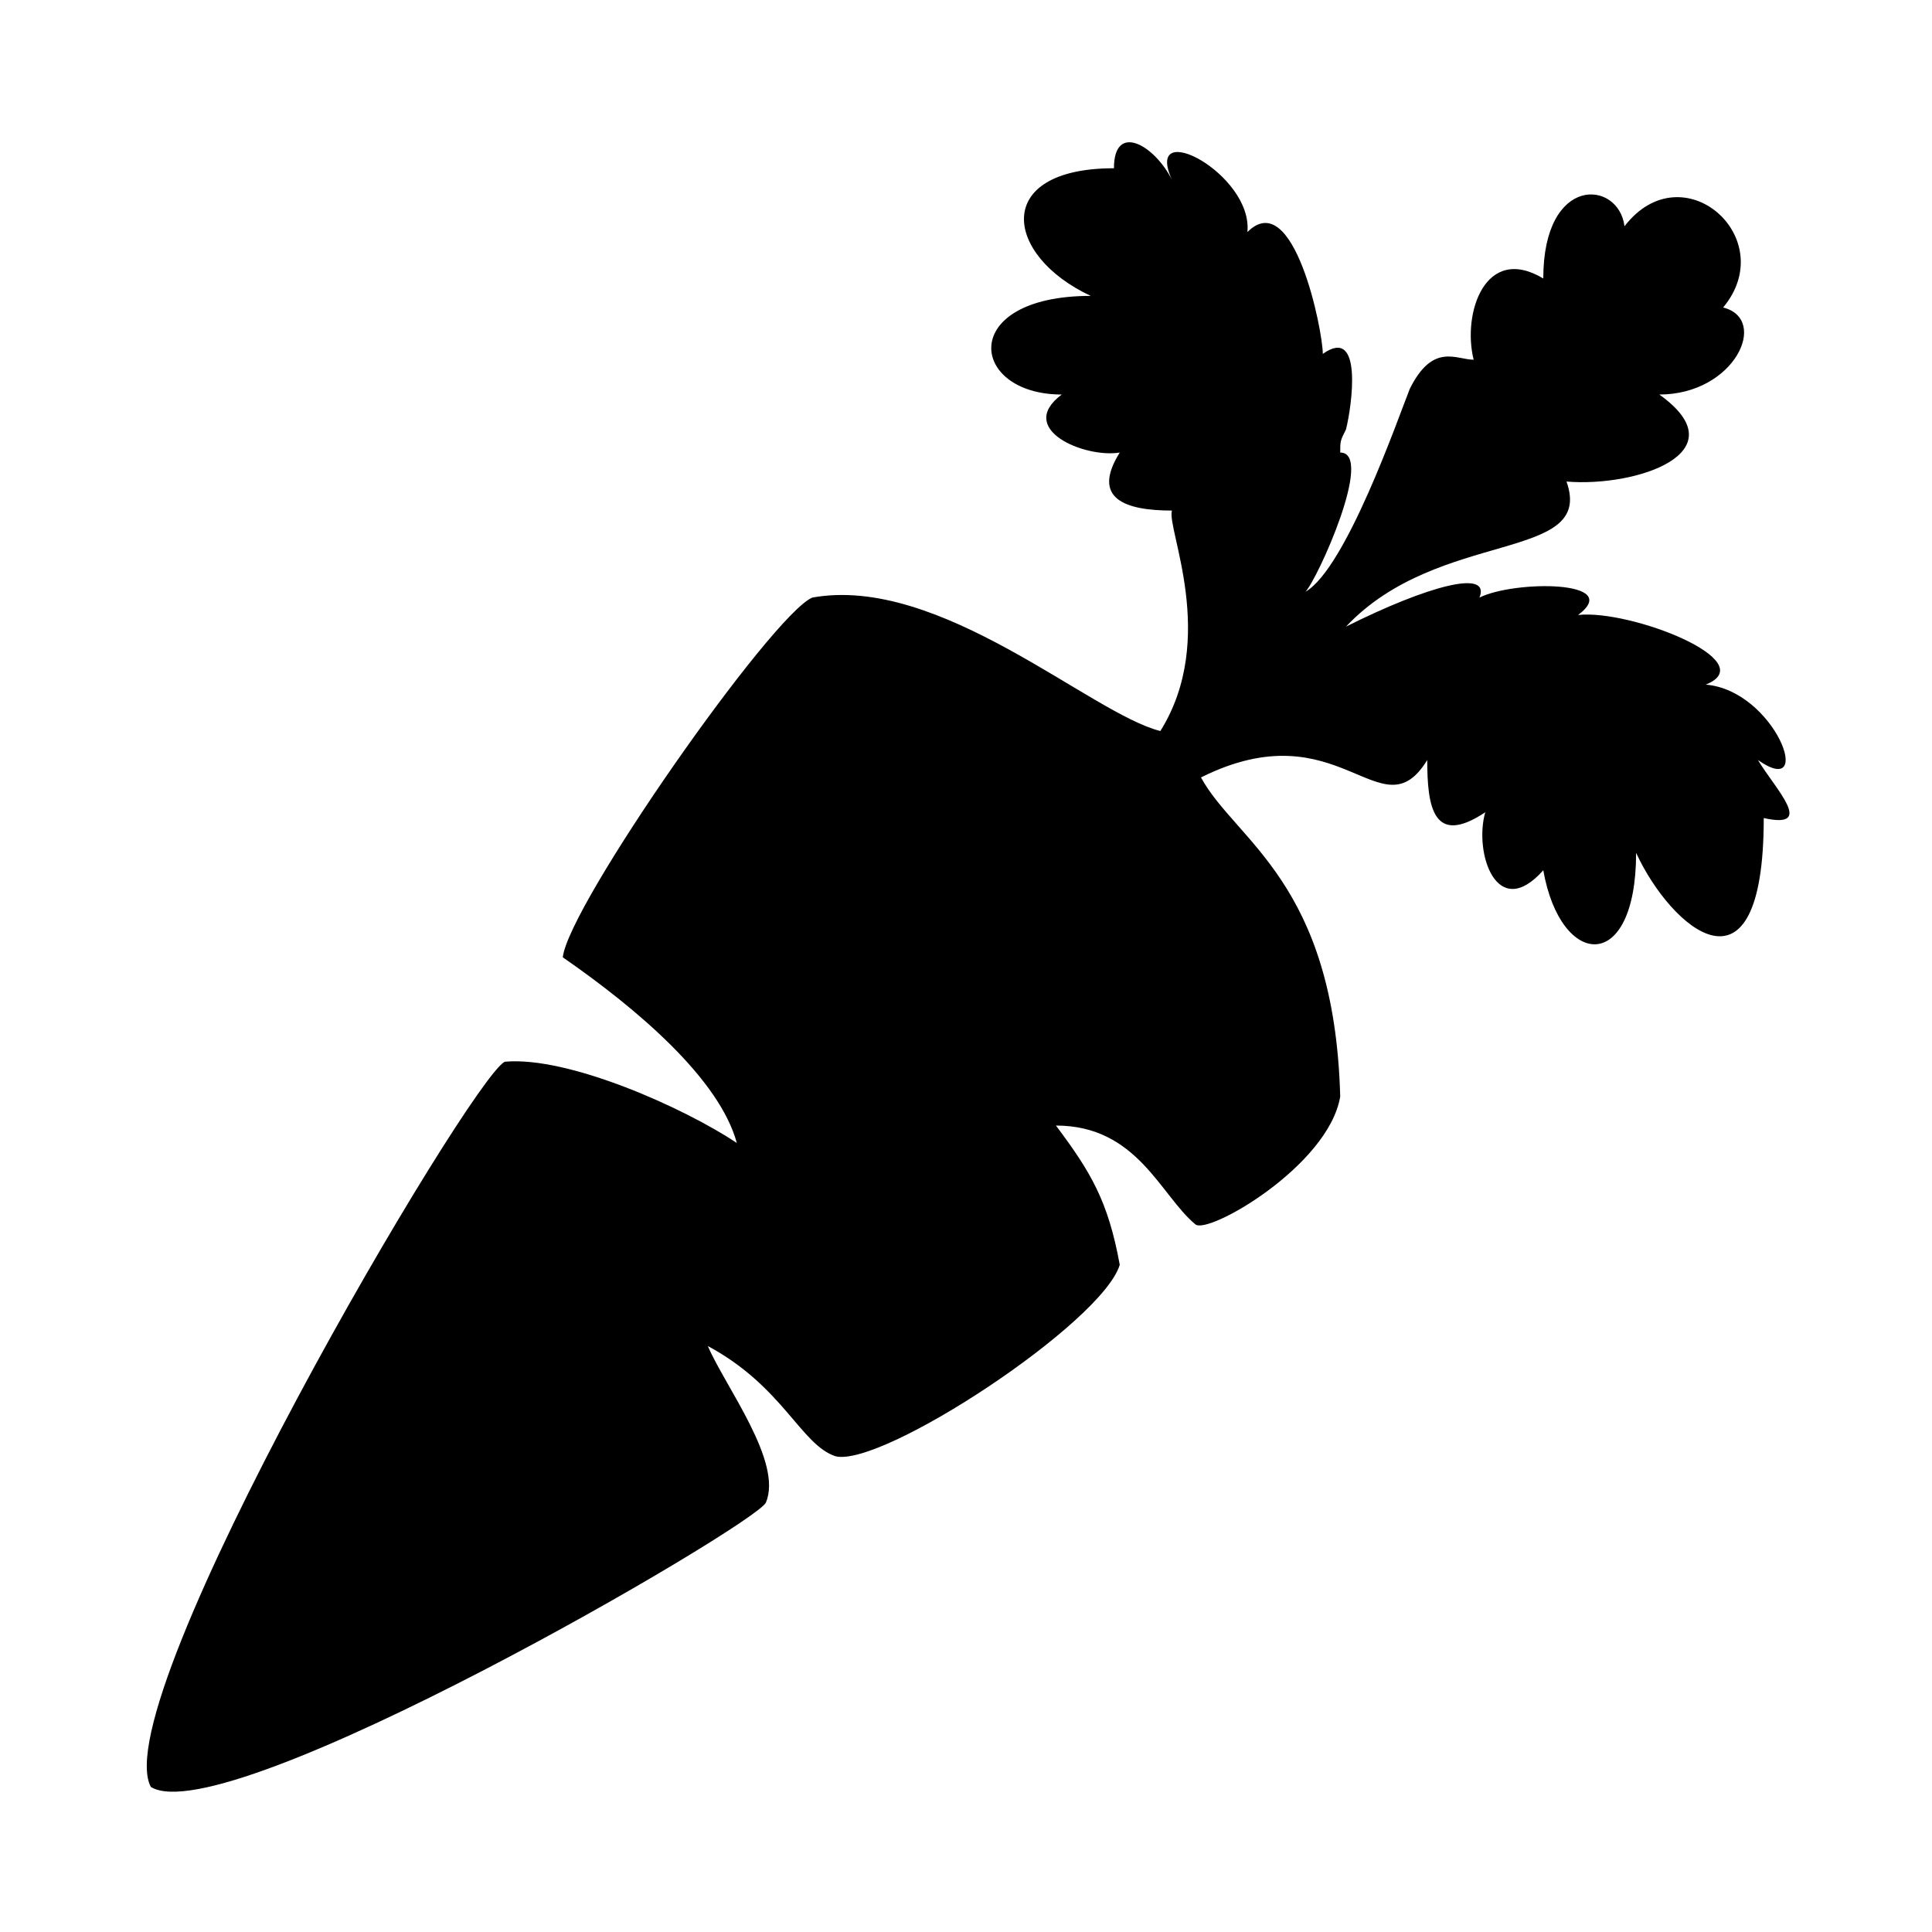
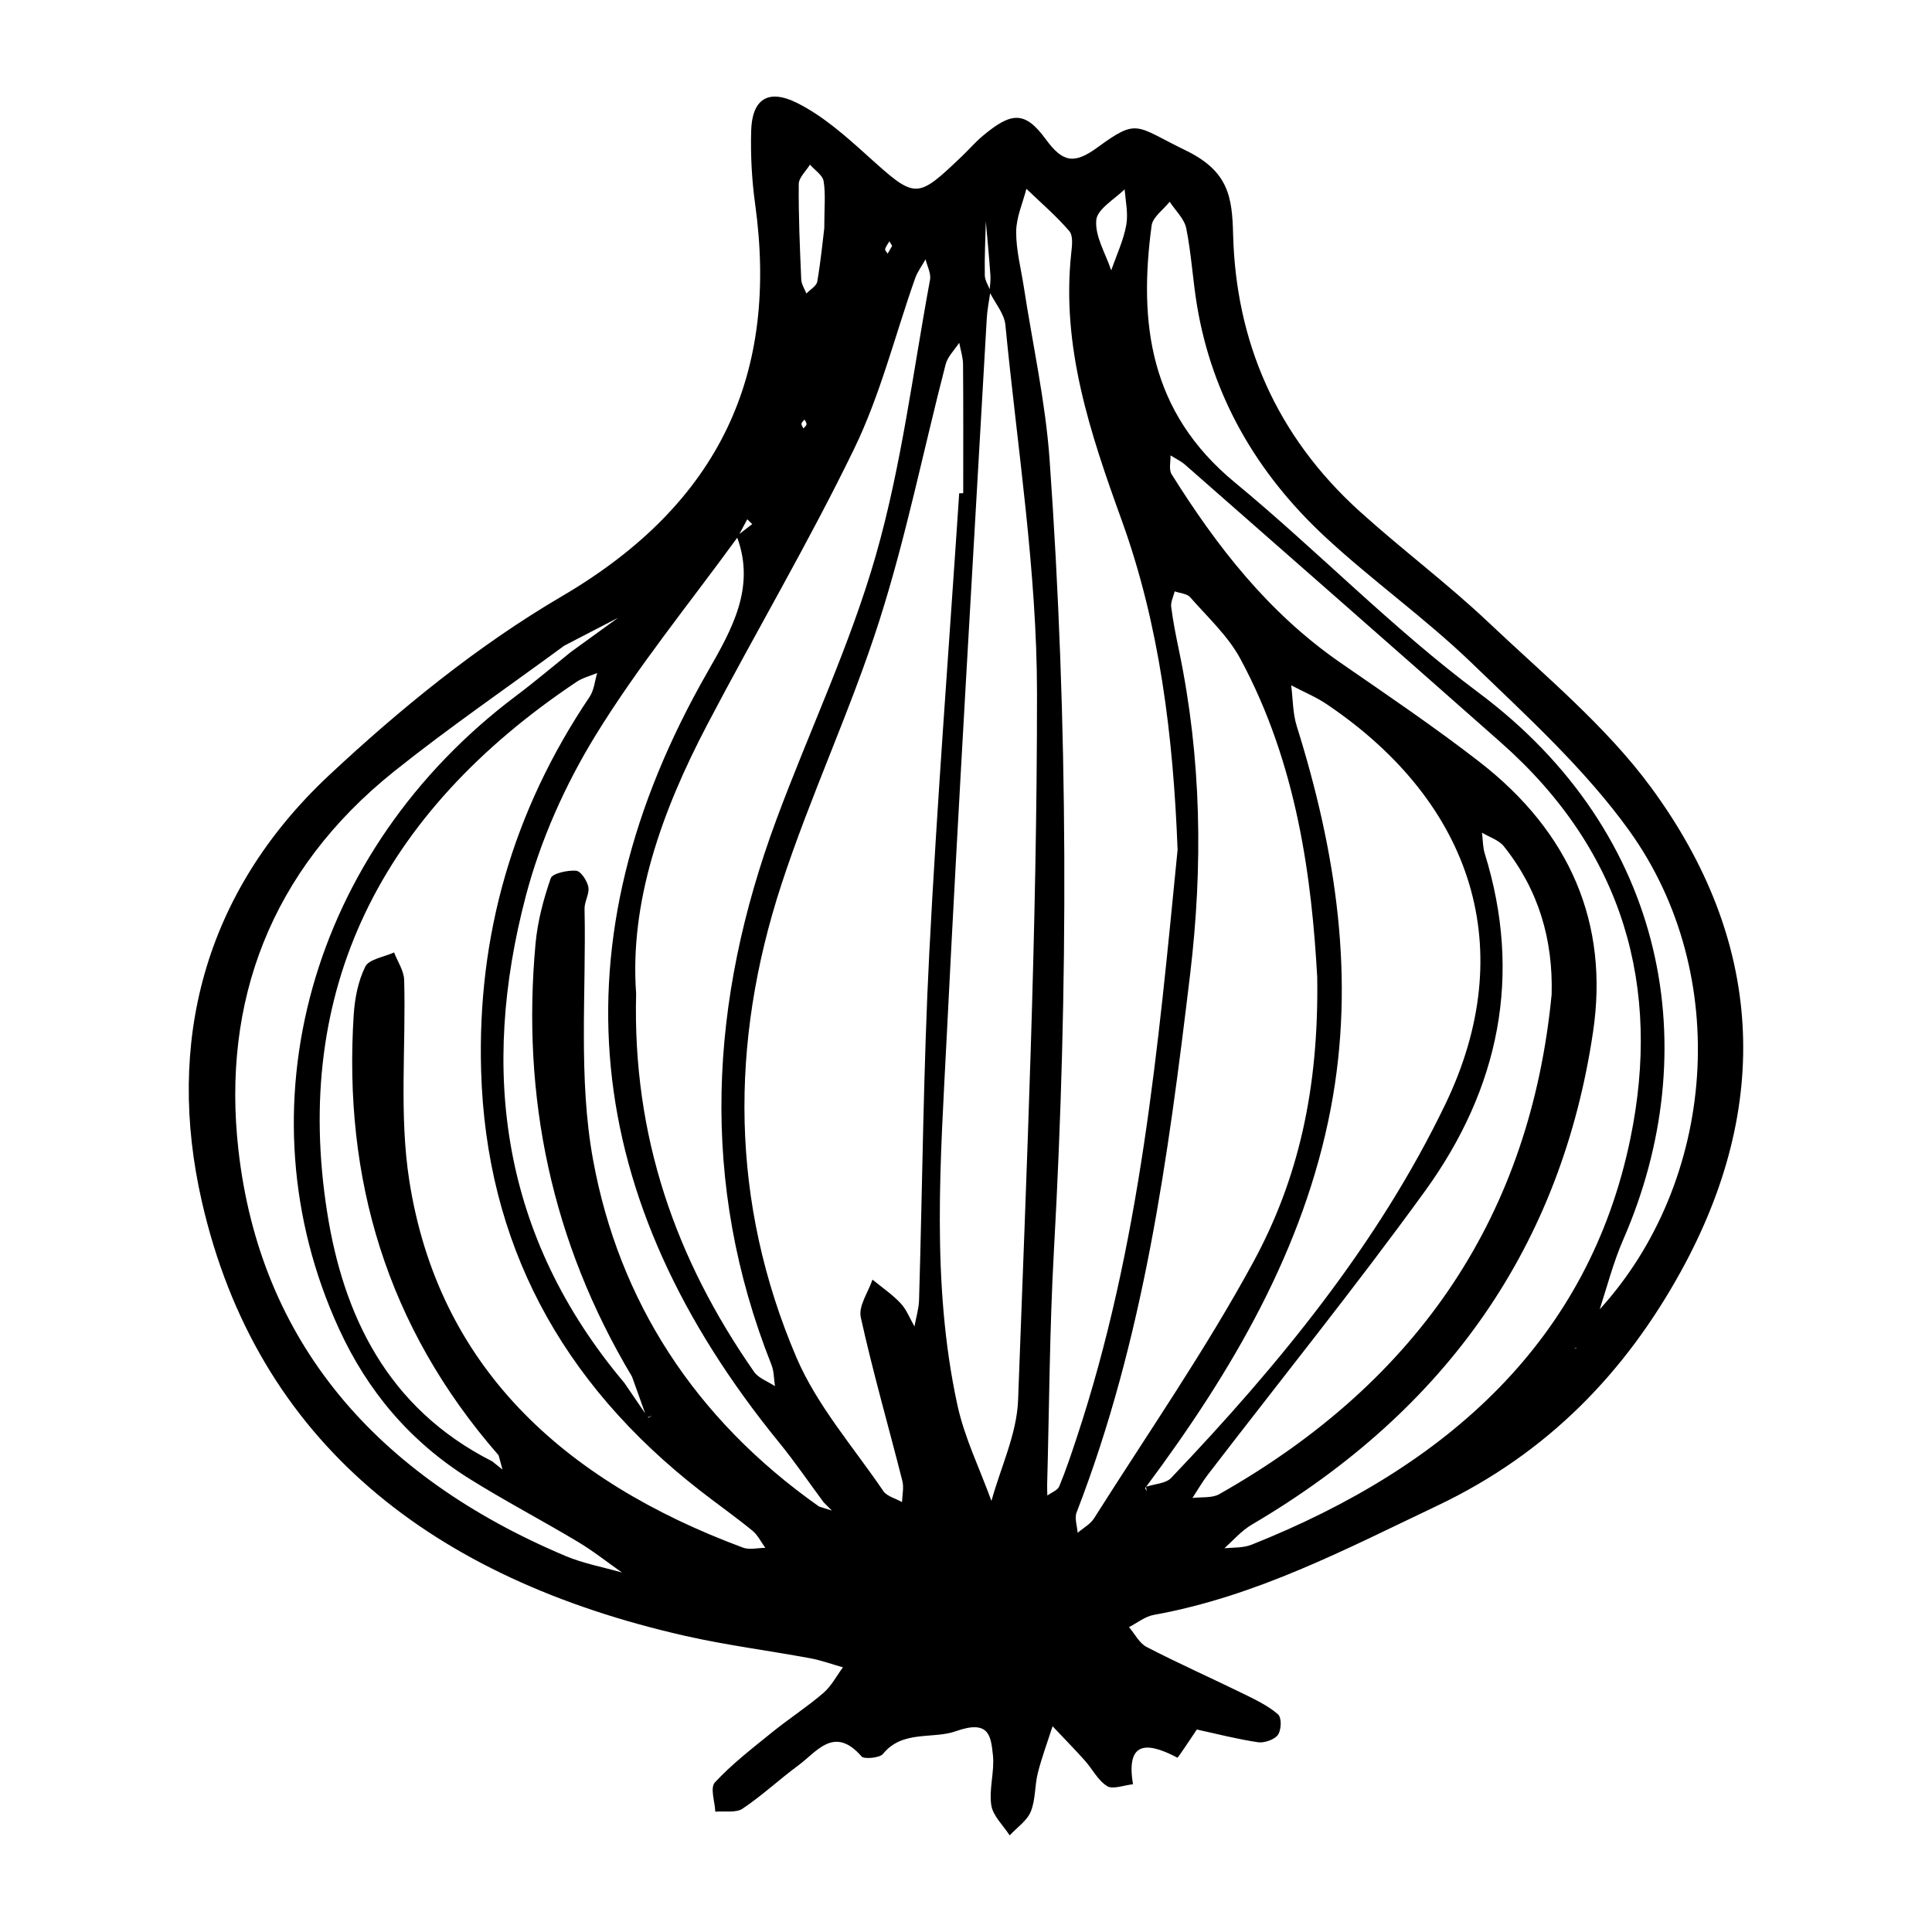
- <svg xmlns="http://www.w3.org/2000/svg" height="100px" width="100px" fill="#000000" xml:space="preserve" version="1.1" style="shape-rendering:geometricPrecision;text-rendering:geometricPrecision;image-rendering:optimizeQuality;" viewBox="0 0 333 333" x="0px" y="0px" fill-rule="evenodd" clip-rule="evenodd">
-   <defs>
-     <style type="text/css">
-    
-     .fil1 {fill:#000000}
-     .fil0 {fill:#000000}
-    
-   </style>
-   </defs>
+ <svg xmlns="http://www.w3.org/2000/svg" height="100px" width="100px" fill="#000000" version="1.1" x="0px" y="0px" viewBox="0 0 100 100" enable-background="new 0 0 100 100" xml:space="preserve">
  <g>
-     <path class="fil0" d="M184 171c-2,1 -1,0 -2,1 -1,0 -1,0 -1,0 0,1 0,1 0,1l-1 1c-3,0 -4,1 -7,1l-15 5c-1,1 -1,1 -3,1 0,-4 0,-8 -1,-11 -1,0 -2,0 -3,2l-2 2c0,0 0,1 -1,1l-5 5c-1,0 -1,0 -1,0 0,0 0,0 0,0l-2 2c0,0 0,0 0,0l-4 3c0,0 -1,0 -1,1 0,0 0,0 0,0l-1 1c0,0 0,0 0,0l-1 3c3,0 6,0 8,-2 1,-1 1,-2 3,-2 1,-1 1,-1 2,-1 2,-1 5,-2 7,-3 2,0 3,0 4,0l19 -5c1,-1 2,0 3,-1 2,0 0,-1 3,-1 1,-2 0,-2 3,-2 0,-3 0,-2 1,-4l3 -6c1,-2 0,-3 2,-5 1,-1 0,0 0,-1l2 -2c0,0 0,-1 0,-1l8 -10c-2,-1 -2,-1 -4,1 0,0 0,0 0,0l-1 2c-1,1 -2,3 -3,5l-6 11c0,0 0,0 0,0l-3 6c0,1 0,1 0,2z" />
-     <path class="fil1" d="M188 51c-23,0 -21,17 -5,17 -8,6 4,11 10,10 -5,8 1,10 9,10 -1,3 8,22 -2,38 -12,-3 -38,-27 -60,-23 -7,3 -42,53 -43,62 13,9 27,21 30,32 -9,-6 -29,-15 -40,-14 -6,3 -69,110 -61,125 13,8 104,-45 106,-49 3,-7 -7,-20 -10,-27 13,7 16,17 22,19 8,2 46,-23 49,-33 -2,-11 -5,-16 -11,-24 14,0 18,12 24,17 2,2 23,-10 25,-22 -1,-37 -18,-44 -24,-55 24,-12 31,10 39,-3 0,8 1,15 10,9 -2,7 2,19 10,10 3,17 16,18 16,-3 6,13 22,27 22,-6 9,2 2,-5 -1,-10 10,7 3,-12 -9,-13 10,-4 -13,-13 -22,-12 8,-6 -11,-6 -17,-3 2,-5 -9,-2 -23,5 16,-17 43,-11 38,-25 12,1 30,-5 16,-15 13,0 19,-13 11,-15 10,-12 -7,-27 -17,-14 -1,-8 -14,-9 -14,9 -10,-6 -14,6 -12,14 -3,0 -7,-3 -11,5 -2,5 -11,31 -18,35 2,-2 12,-24 6,-24 0,-2 0,-2 1,-4 1,-4 3,-18 -4,-13 0,-4 -5,-29 -13,-21 1,-10 -18,-20 -13,-9 -3,-6 -10,-10 -10,-2 -21,0 -19,15 -4,22z" />
+     <g>
+       <path fill="none" d="M38.935,27.127c-0.086-0.083-0.172-0.165-0.258-0.248c-0.135,0.252-0.269,0.504-0.404,0.757    C38.493,27.466,38.714,27.296,38.935,27.127z" />
+       <path fill="none" d="M32.926,51.432c-0.191,7.378,2.035,13.736,6.108,19.579c0.227,0.325,0.713,0.495,1.078,0.737    c-0.057-0.37-0.046-0.764-0.182-1.107c-3.746-9.429-3.222-18.831,0.248-28.195c1.697-4.58,3.825-9.046,5.158-13.711    c1.33-4.654,1.92-9.491,2.802-14.252c0.061-0.332-0.148-0.706-0.231-1.061c-0.183,0.329-0.419,0.643-0.542,0.991    c-1.038,2.934-1.785,5.987-3.14,8.787c-2.352,4.858-5.121,9.54-7.631,14.334C34.241,42.025,32.581,46.696,32.926,51.432z" />
+       <path fill="none" d="M24.334,76.562c-3.116-1.942-5.314-4.569-6.791-7.792c-5.213-11.373-1.492-24.745,9.177-32.759    c0.966-0.726,1.884-1.506,2.824-2.261c0.812-0.588,1.624-1.177,2.436-1.765c-0.014,0.006-0.027,0.012-0.041,0.018    c-0.91,0.471-1.82,0.943-2.729,1.414c-2.938,2.16-5.959,4.23-8.797,6.499c-6.451,5.157-8.925,11.977-8.074,19.576    c1.116,9.968,7.146,16.918,16.942,21.048c0.921,0.388,1.941,0.573,2.916,0.852c-0.761-0.534-1.491-1.114-2.29-1.593    C28.064,78.698,26.152,77.696,24.334,76.562z" />
+       <path fill="none" d="M36.283,77.191c-7.306-5.669-11.121-12.904-11.38-21.76c-0.204-6.981,1.624-13.434,5.615-19.362    c0.236-0.35,0.266-0.819,0.392-1.233c-0.358,0.15-0.755,0.249-1.067,0.458C19.694,42.08,15.12,51.257,16.938,62.764    C17.764,68,19.992,72.862,25.478,75.64c0.178,0.142,0.355,0.283,0.532,0.425c-0.067-0.246-0.134-0.492-0.201-0.738    c-5.812-6.656-8.041-14.335-7.501-22.787c0.054-0.853,0.224-1.749,0.603-2.512c0.186-0.375,0.973-0.494,1.488-0.729    c0.181,0.475,0.507,0.945,0.521,1.424c0.098,3.463-0.266,6.981,0.265,10.381c1.494,9.565,7.887,15.514,17.273,19.002    c0.333,0.124,0.767,0.013,1.154,0.012c-0.22-0.301-0.386-0.66-0.671-0.892C38.079,78.521,37.164,77.875,36.283,77.191z" />
+       <path fill="none" d="M42.63,77.758c-0.763-1.029-1.484-2.088-2.295-3.083c-10.263-12.584-11.75-25.873-3.704-39.909    c1.26-2.198,2.475-4.354,1.529-6.934c-2.474,3.401-5.163,6.689-7.343,10.246c-1.576,2.57-2.84,5.416-3.597,8.286    c-2.388,9.063-1.289,17.633,5.101,25.221c0.357,0.523,0.715,1.047,1.072,1.57c-0.227-0.633-0.453-1.266-0.68-1.899    c-4.178-6.991-5.722-14.493-4.993-22.419c0.105-1.142,0.408-2.285,0.786-3.378c0.087-0.252,0.872-0.424,1.314-0.39    c0.246,0.019,0.571,0.521,0.632,0.842c0.067,0.355-0.204,0.754-0.196,1.131c0.093,4.342-0.334,8.77,0.444,13.007    c1.335,7.272,5.247,13.388,11.696,17.932c0.221,0.07,0.441,0.139,0.662,0.209C42.915,78.045,42.773,77.902,42.63,77.758z" />
+       <path fill="none" d="M41.485,21.933c-0.009,0.076,0.065,0.161,0.103,0.243c0.056-0.071,0.148-0.138,0.157-0.214    c0.009-0.077-0.065-0.163-0.103-0.244C41.586,21.789,41.494,21.857,41.485,21.933z" />
+       <path fill="none" d="M33.53,73.356c0.006,0.01,0.013,0.019,0.019,0.029l0.199-0.106L33.53,73.356z" />
+       <path fill="none" d="M41.737,15.193c0.195-0.205,0.523-0.389,0.563-0.617c0.182-1.049,0.283-2.11,0.363-2.762    c0-1.089,0.076-1.776-0.034-2.438c-0.052-0.312-0.46-0.572-0.707-0.855c-0.203,0.336-0.577,0.67-0.58,1.008    c-0.015,1.647,0.059,3.295,0.129,4.942C41.482,14.714,41.645,14.953,41.737,15.193z" />
+       <path fill="none" d="M58.296,11.641c0.105-0.593-0.034-1.223-0.086-1.84c-0.543,0.526-1.417,1.027-1.467,1.59    c-0.074,0.842,0.485,1.733,0.774,2.603C57.787,13.211,58.154,12.443,58.296,11.641z" />
+       <path fill="none" d="M51.264,14.257c-0.065-0.936-0.157-1.87-0.238-2.804c-0.023,0.933-0.07,1.865-0.053,2.797    c0.004,0.24,0.148,0.478,0.254,0.716C51.249,14.729,51.28,14.492,51.264,14.257z" />
+       <path fill="none" d="M46.178,12.727c-0.047-0.079-0.094-0.157-0.141-0.236c-0.078,0.133-0.18,0.259-0.221,0.4    c-0.019,0.063,0.083,0.157,0.13,0.238C46.023,12.995,46.1,12.861,46.178,12.727z" />
+       <path fill="none" d="M80.311,51.474c0.078-2.828-0.664-5.407-2.477-7.674c-0.254-0.317-0.745-0.47-1.126-0.7    c0.045,0.362,0.036,0.739,0.143,1.084c1.95,6.286,0.764,12.145-3.105,17.481c-3.607,4.976-7.483,9.783-11.234,14.67    c-0.293,0.381-0.529,0.799-0.792,1.2c0.464-0.058,1.013,0.013,1.38-0.194C73.561,71.425,79.219,62.75,80.311,51.474z" />
+       <path fill="none" d="M77.692,38.437c-5.438-4.808-10.897-9.594-16.352-14.384c-0.219-0.192-0.502-0.322-0.755-0.481    c0.014,0.33-0.097,0.727,0.061,0.979c2.324,3.704,4.979,7.153,8.742,9.755c2.426,1.677,4.877,3.333,7.196,5.134    c4.682,3.635,6.704,8.352,5.875,13.957c-1.629,11.013-7.507,19.546-17.656,25.512c-0.538,0.316-0.959,0.805-1.425,1.227    c0.476-0.04,0.982-0.015,1.4-0.181c10.201-4.062,17.469-10.622,19.613-21.032C85.995,51.139,84.082,44.087,77.692,38.437z" />
+       <path fill="none" d="M84.341,43.011c-2.283-3.183-5.307-5.938-8.187-8.714c-2.383-2.297-5.14-4.256-7.571-6.514    c-3.555-3.304-5.836-7.283-6.62-11.938c-0.225-1.337-0.295-2.699-0.562-4.027c-0.099-0.491-0.561-0.919-0.858-1.375    c-0.323,0.409-0.876,0.792-0.935,1.232c-0.671,5.001-0.135,9.63,4.298,13.289c4.287,3.539,8.149,7.548,12.609,10.876    c9.855,7.355,11.758,18.572,7.507,28.317c-0.509,1.166-0.829,2.404-1.22,3.615C88.826,61.15,89.689,50.467,84.341,43.011z" />
+       <path fill="none" d="M68.694,36.464c-0.575-0.389-1.239-0.664-1.862-0.992c0.091,0.706,0.077,1.44,0.288,2.114    c2.032,6.486,3.044,13.053,1.762,19.779c-1.387,7.276-5.092,13.596-9.556,19.587c0.438-0.142,1.018-0.168,1.286-0.449    c5.621-5.893,10.734-12.142,14.206-19.364C78.646,49.178,76.297,41.605,68.694,36.464z" />
+       <path fill="none" d="M81.452,69.77l0.143,0.036c0.001-0.008,0.002-0.016,0.003-0.024L81.452,69.77z" />
+       <path fill="none" d="M68.178,50.582c-0.281-5.067-1.023-11.015-3.986-16.497c-0.632-1.169-1.69-2.144-2.594-3.177    c-0.158-0.181-0.526-0.204-0.797-0.299c-0.066,0.269-0.214,0.546-0.181,0.804c0.098,0.767,0.252,1.528,0.41,2.287    c1.157,5.556,1.243,11.118,0.567,16.751c-1.132,9.435-2.386,18.828-5.872,27.829c-0.119,0.307,0.029,0.703,0.052,1.058    c0.287-0.246,0.658-0.446,0.848-0.746c2.789-4.413,5.785-8.732,8.258-13.295C67.195,61.034,68.266,56.37,68.178,50.582z" />
+       <path fill="none" d="M51.25,15.177c-0.066,0.439-0.151,0.877-0.176,1.318c-0.702,12.372-1.451,24.742-2.07,37.118    c-0.319,6.377-0.822,12.782,0.551,19.113c0.368,1.696,1.163,3.312,1.762,4.964c0.479-1.739,1.315-3.466,1.379-5.218    c0.449-12.187,0.982-24.38,0.978-36.571c-0.002-6.36-1.019-12.721-1.636-19.077C51.983,16.257,51.538,15.724,51.25,15.177z" />
+       <path fill="none" d="M59.273,77.026l0.081,0.164l-0.036-0.227C59.303,76.984,59.288,77.005,59.273,77.026z" />
+       <path fill="none" d="M60.953,43.981c-0.226-5.906-0.93-11.625-2.889-17.041c-1.645-4.549-3.141-8.998-2.615-13.848    c0.041-0.38,0.108-0.888-0.106-1.137c-0.669-0.779-1.468-1.462-2.216-2.182c-0.189,0.738-0.525,1.476-0.529,2.215    c-0.006,0.957,0.25,1.916,0.397,2.873c0.455,2.972,1.119,5.93,1.332,8.917c0.971,13.648,0.986,27.304,0.224,40.965    c-0.225,4.035-0.24,8.079-0.35,12.119c-0.005,0.182,0.007,0.364,0.011,0.546c0.211-0.155,0.53-0.271,0.614-0.472    c0.337-0.81,0.614-1.643,0.89-2.474C59.033,64.479,59.949,54.146,60.953,43.981z" />
+       <path fill="none" d="M49.856,25.529c0-2.226,0.01-4.451-0.009-6.677c-0.003-0.37-0.129-0.74-0.198-1.11    c-0.24,0.37-0.598,0.713-0.702,1.113c-1.143,4.409-2.036,8.885-3.418,13.227c-1.473,4.631-3.578,9.087-5.087,13.709    c-2.68,8.207-2.646,16.457,0.785,24.48c1.055,2.468,2.946,4.632,4.497,6.91c0.184,0.27,0.637,0.382,0.965,0.566    c0.01-0.366,0.104-0.749,0.017-1.094c-0.715-2.824-1.526-5.628-2.152-8.468c-0.13-0.588,0.387-1.298,0.605-1.952    c0.491,0.404,1.032,0.768,1.458,1.225c0.315,0.338,0.482,0.795,0.715,1.2c0.082-0.456,0.225-0.91,0.238-1.367    c0.178-5.997,0.221-12,0.53-17.991c0.409-7.928,1.022-15.847,1.547-23.77C49.717,25.53,49.787,25.529,49.856,25.529z" />
+       <path d="M85.451,40.746c-2.322-3.157-5.505-5.786-8.419-8.543c-2.117-2.003-4.488-3.774-6.655-5.735    c-4.329-3.92-6.41-8.793-6.552-14.345c-0.049-1.929-0.231-3.259-2.457-4.34c-2.606-1.266-2.461-1.688-4.558-0.156    c-1.203,0.879-1.793,0.793-2.676-0.413c-1.088-1.487-1.782-1.421-3.26-0.186c-0.387,0.323-0.715,0.707-1.079,1.054    c-2.375,2.267-2.392,2.234-4.914-0.038c-1.111-1.001-2.273-2.038-3.615-2.711c-1.521-0.763-2.343-0.189-2.386,1.446    c-0.033,1.257,0.032,2.528,0.205,3.775c1.208,8.708-1.724,15.456-10.006,20.311c-4.372,2.563-8.372,5.829-12.031,9.248    c-6.542,6.113-8.465,13.91-6.603,22.066c2.849,12.483,11.961,19.537,25.027,22.495c2.127,0.482,4.307,0.758,6.458,1.156    c0.577,0.107,1.134,0.311,1.7,0.471c-0.334,0.448-0.595,0.969-1.016,1.33c-0.841,0.723-1.791,1.336-2.656,2.037    c-1.02,0.826-2.072,1.638-2.95,2.584c-0.268,0.288-0.004,1.001,0.016,1.52c0.477-0.041,1.073,0.071,1.408-0.153    c1.013-0.678,1.9-1.514,2.881-2.236c0.972-0.715,1.864-2.093,3.284-0.467c0.131,0.15,0.94,0.072,1.104-0.131    c1.011-1.251,2.571-0.752,3.773-1.178c1.739-0.617,1.811,0.26,1.918,1.222c0.095,0.857-0.21,1.756-0.084,2.604    C51.39,93.986,51.927,94.48,52.26,95c0.376-0.406,0.899-0.759,1.092-1.23c0.254-0.619,0.199-1.34,0.365-1.998    c0.207-0.818,0.505-1.615,0.764-2.422c0.558,0.591,1.128,1.172,1.669,1.776c0.395,0.44,0.671,1.021,1.156,1.325    c0.29,0.182,0.881-0.051,1.336-0.098c-0.338-2.062,0.529-2.313,2.301-1.375c0.028,0.015,0.642-0.926,1.006-1.459    c1.055,0.232,2.104,0.502,3.172,0.66c0.327,0.048,0.867-0.146,1.028-0.389c0.178-0.269,0.198-0.887-0.005-1.062    c-0.515-0.445-1.175-0.759-1.809-1.07c-1.656-0.811-3.347-1.562-4.981-2.408c-0.39-0.202-0.615-0.679-0.916-1.03    c0.426-0.217,0.827-0.552,1.28-0.633c5.314-0.959,9.935-3.401,14.682-5.656c5.754-2.734,9.756-6.949,12.61-12.136    C91.731,57.216,91.298,48.696,85.451,40.746z M58.21,9.801c0.052,0.617,0.191,1.247,0.086,1.84    c-0.142,0.802-0.509,1.57-0.779,2.353c-0.289-0.87-0.849-1.76-0.774-2.603C56.793,10.828,57.667,10.327,58.21,9.801z     M51.026,11.453c0.081,0.935,0.173,1.869,0.238,2.804c0.016,0.235-0.015,0.472-0.037,0.709c-0.105-0.239-0.249-0.476-0.254-0.716    C50.956,13.318,51.003,12.385,51.026,11.453z M46.036,12.491c0.047,0.079,0.094,0.157,0.141,0.236    c-0.077,0.134-0.155,0.268-0.232,0.402c-0.047-0.08-0.149-0.174-0.13-0.238C45.856,12.749,45.959,12.623,46.036,12.491z     M41.923,8.521c0.247,0.284,0.656,0.544,0.707,0.855c0.11,0.662,0.034,1.35,0.034,2.438c-0.08,0.651-0.182,1.712-0.363,2.762    c-0.039,0.228-0.368,0.413-0.563,0.617c-0.093-0.241-0.255-0.479-0.266-0.723c-0.071-1.647-0.144-3.295-0.129-4.942    C41.345,9.191,41.719,8.857,41.923,8.521z M41.745,21.961c-0.009,0.076-0.101,0.143-0.157,0.214    c-0.038-0.081-0.112-0.166-0.103-0.243c0.009-0.076,0.101-0.144,0.157-0.216C41.68,21.799,41.754,21.884,41.745,21.961z     M44.225,23.199c1.355-2.8,2.102-5.853,3.14-8.787c0.123-0.348,0.359-0.661,0.542-0.991c0.083,0.355,0.293,0.73,0.231,1.061    c-0.882,4.762-1.471,9.599-2.802,14.252c-1.333,4.665-3.461,9.131-5.158,13.711c-3.47,9.364-3.994,18.765-0.248,28.195    c0.136,0.343,0.125,0.737,0.182,1.107c-0.365-0.242-0.851-0.412-1.078-0.737c-4.073-5.842-6.299-12.201-6.108-19.579    c-0.345-4.736,1.315-9.407,3.668-13.899C39.104,32.739,41.873,28.057,44.225,23.199z M38.935,27.127    c-0.221,0.17-0.442,0.339-0.662,0.509c0.135-0.252,0.269-0.504,0.404-0.757C38.763,26.962,38.849,27.044,38.935,27.127z     M29.28,80.541c-9.796-4.13-15.826-11.08-16.942-21.048c-0.851-7.599,1.624-14.419,8.074-19.576    c2.837-2.268,5.859-4.339,8.797-6.499c0.91-0.471,1.82-0.943,2.729-1.414c0.014-0.006,0.027-0.012,0.041-0.018    c-0.812,0.588-1.624,1.176-2.436,1.765c-0.94,0.755-1.858,1.536-2.824,2.261c-10.669,8.013-14.391,21.386-9.177,32.759    c1.477,3.223,3.675,5.85,6.791,7.792c1.818,1.133,3.73,2.136,5.572,3.238c0.8,0.478,1.529,1.059,2.29,1.593    C31.222,81.114,30.201,80.929,29.28,80.541z M38.457,80.105c-9.386-3.488-15.779-9.437-17.273-19.002    c-0.531-3.4-0.167-6.918-0.265-10.381c-0.014-0.478-0.339-0.949-0.521-1.424c-0.515,0.235-1.302,0.353-1.488,0.729    c-0.379,0.764-0.548,1.66-0.603,2.512c-0.54,8.452,1.689,16.131,7.501,22.787c0.067,0.246,0.134,0.492,0.201,0.738    c-0.178-0.142-0.355-0.283-0.532-0.425c-5.487-2.779-7.714-7.641-8.541-12.876C15.12,51.257,19.694,42.08,29.843,35.293    c0.312-0.209,0.709-0.308,1.067-0.458c-0.126,0.414-0.157,0.883-0.392,1.233c-3.991,5.928-5.819,12.381-5.615,19.362    c0.259,8.857,4.075,16.091,11.38,21.76c0.881,0.684,1.796,1.33,2.658,2.034c0.285,0.233,0.451,0.591,0.671,0.892    C39.225,80.119,38.79,80.229,38.457,80.105z M33.53,73.356l0.219-0.078l-0.199,0.106C33.543,73.375,33.536,73.366,33.53,73.356z     M30.7,60.048c-0.778-4.237-0.351-8.665-0.444-13.007c-0.008-0.377,0.263-0.776,0.196-1.131c-0.061-0.321-0.387-0.823-0.632-0.842    c-0.442-0.034-1.227,0.138-1.314,0.39c-0.378,1.093-0.681,2.236-0.786,3.378c-0.729,7.926,0.815,15.429,4.993,22.419    c0.227,0.633,0.453,1.266,0.68,1.899c-0.357-0.523-0.714-1.047-1.072-1.57c-6.39-7.588-7.489-16.158-5.101-25.221    c0.756-2.87,2.021-5.716,3.597-8.286c2.181-3.556,4.869-6.844,7.343-10.246c0.947,2.581-0.269,4.737-1.529,6.934    c-8.046,14.036-6.559,27.325,3.704,39.909c0.811,0.995,1.532,2.054,2.295,3.083c0.142,0.143,0.285,0.287,0.427,0.43    c-0.221-0.07-0.441-0.139-0.662-0.209C35.947,73.436,32.034,67.32,30.7,60.048z M47.57,67.291    c-0.014,0.457-0.156,0.911-0.238,1.367c-0.233-0.404-0.4-0.862-0.715-1.2c-0.426-0.456-0.966-0.821-1.458-1.225    c-0.219,0.654-0.735,1.365-0.605,1.952c0.626,2.84,1.437,5.644,2.152,8.468c0.087,0.344-0.007,0.728-0.017,1.094    c-0.328-0.185-0.781-0.297-0.965-0.566c-1.551-2.278-3.442-4.442-4.497-6.91c-3.431-8.023-3.466-16.273-0.785-24.48    c1.51-4.622,3.614-9.078,5.087-13.709c1.382-4.342,2.275-8.818,3.418-13.227c0.104-0.4,0.462-0.744,0.702-1.113    c0.069,0.37,0.194,0.739,0.198,1.11c0.019,2.225,0.009,4.451,0.009,6.677c-0.069,0-0.139,0.001-0.208,0.001    c-0.525,7.923-1.138,15.842-1.547,23.77C47.792,55.291,47.748,61.294,47.57,67.291z M52.696,72.471    c-0.065,1.752-0.9,3.479-1.379,5.218c-0.599-1.653-1.394-3.269-1.762-4.964c-1.374-6.33-0.87-12.736-0.551-19.113    c0.619-12.376,1.368-24.746,2.07-37.118c0.025-0.441,0.11-0.879,0.176-1.318c0.288,0.547,0.734,1.08,0.789,1.647    c0.617,6.356,1.635,12.717,1.636,19.077C53.678,48.091,53.145,60.284,52.696,72.471z M54.211,77.408    c-0.004-0.182-0.016-0.364-0.011-0.546c0.11-4.04,0.126-8.085,0.35-12.119c0.761-13.661,0.747-27.318-0.224-40.965    c-0.213-2.986-0.877-5.945-1.332-8.917c-0.147-0.957-0.403-1.916-0.397-2.873c0.005-0.739,0.341-1.476,0.529-2.215    c0.748,0.72,1.547,1.404,2.216,2.182c0.214,0.249,0.147,0.757,0.106,1.137c-0.525,4.85,0.97,9.299,2.615,13.848    c1.958,5.416,2.663,11.135,2.889,17.041c-1.004,10.165-1.92,20.497-5.237,30.481c-0.276,0.831-0.553,1.664-0.89,2.474    C54.742,77.137,54.422,77.253,54.211,77.408z M56.626,78.592c-0.189,0.3-0.561,0.5-0.848,0.746    c-0.023-0.355-0.171-0.751-0.052-1.058c3.486-9.001,4.739-18.394,5.872-27.829c0.676-5.633,0.589-11.195-0.567-16.751    c-0.158-0.759-0.312-1.52-0.41-2.287c-0.033-0.258,0.116-0.536,0.181-0.804c0.271,0.096,0.639,0.118,0.797,0.299    c0.904,1.033,1.963,2.008,2.594,3.177c2.962,5.481,3.704,11.43,3.986,16.497c0.088,5.789-0.983,10.452-3.294,14.716    C62.411,69.86,59.415,74.179,56.626,78.592z M59.273,77.026c0.015-0.021,0.03-0.042,0.045-0.063l0.036,0.227L59.273,77.026z     M59.326,76.952c4.464-5.99,8.169-12.31,9.556-19.587c1.282-6.727,0.27-13.294-1.762-19.779c-0.211-0.674-0.197-1.408-0.288-2.114    c0.623,0.328,1.287,0.604,1.862,0.992c7.603,5.141,9.951,12.714,6.124,20.675c-3.473,7.222-8.585,13.471-14.206,19.364    C60.344,76.784,59.765,76.81,59.326,76.952z M62.513,76.335c3.75-4.886,7.627-9.694,11.234-14.67    c3.868-5.336,5.055-11.195,3.105-17.481c-0.107-0.346-0.098-0.722-0.143-1.084c0.381,0.229,0.872,0.383,1.126,0.7    c1.813,2.266,2.555,4.845,2.477,7.674c-1.092,11.276-6.75,19.951-17.21,25.867c-0.366,0.207-0.916,0.136-1.38,0.194    C61.984,77.135,62.221,76.716,62.513,76.335z M64.777,79.955c-0.418,0.166-0.924,0.142-1.4,0.181    c0.466-0.422,0.887-0.911,1.425-1.227c10.15-5.966,16.027-14.499,17.656-25.512c0.829-5.605-1.193-10.322-5.875-13.957    c-2.319-1.8-4.769-3.456-7.196-5.134c-3.763-2.602-6.419-6.051-8.742-9.755c-0.158-0.252-0.047-0.65-0.061-0.979    c0.253,0.159,0.535,0.289,0.755,0.481c5.456,4.79,10.915,9.576,16.352,14.384c6.39,5.649,8.302,12.702,6.699,20.486    C82.246,69.333,74.978,75.893,64.777,79.955z M81.452,69.77l0.147,0.012c-0.001,0.008-0.002,0.016-0.003,0.024L81.452,69.77z     M82.801,67.771c0.391-1.211,0.711-2.448,1.22-3.615c4.251-9.745,2.348-20.962-7.507-28.317    c-4.46-3.328-8.322-7.337-12.609-10.876c-4.432-3.659-4.968-8.287-4.298-13.289c0.059-0.44,0.612-0.823,0.935-1.232    c0.297,0.457,0.759,0.884,0.858,1.375c0.267,1.328,0.337,2.69,0.562,4.027c0.783,4.654,3.064,8.634,6.62,11.938    c2.43,2.258,5.187,4.217,7.571,6.514c2.88,2.776,5.904,5.531,8.187,8.714C89.689,50.467,88.826,61.15,82.801,67.771z" />
+     </g>
  </g>
</svg>
